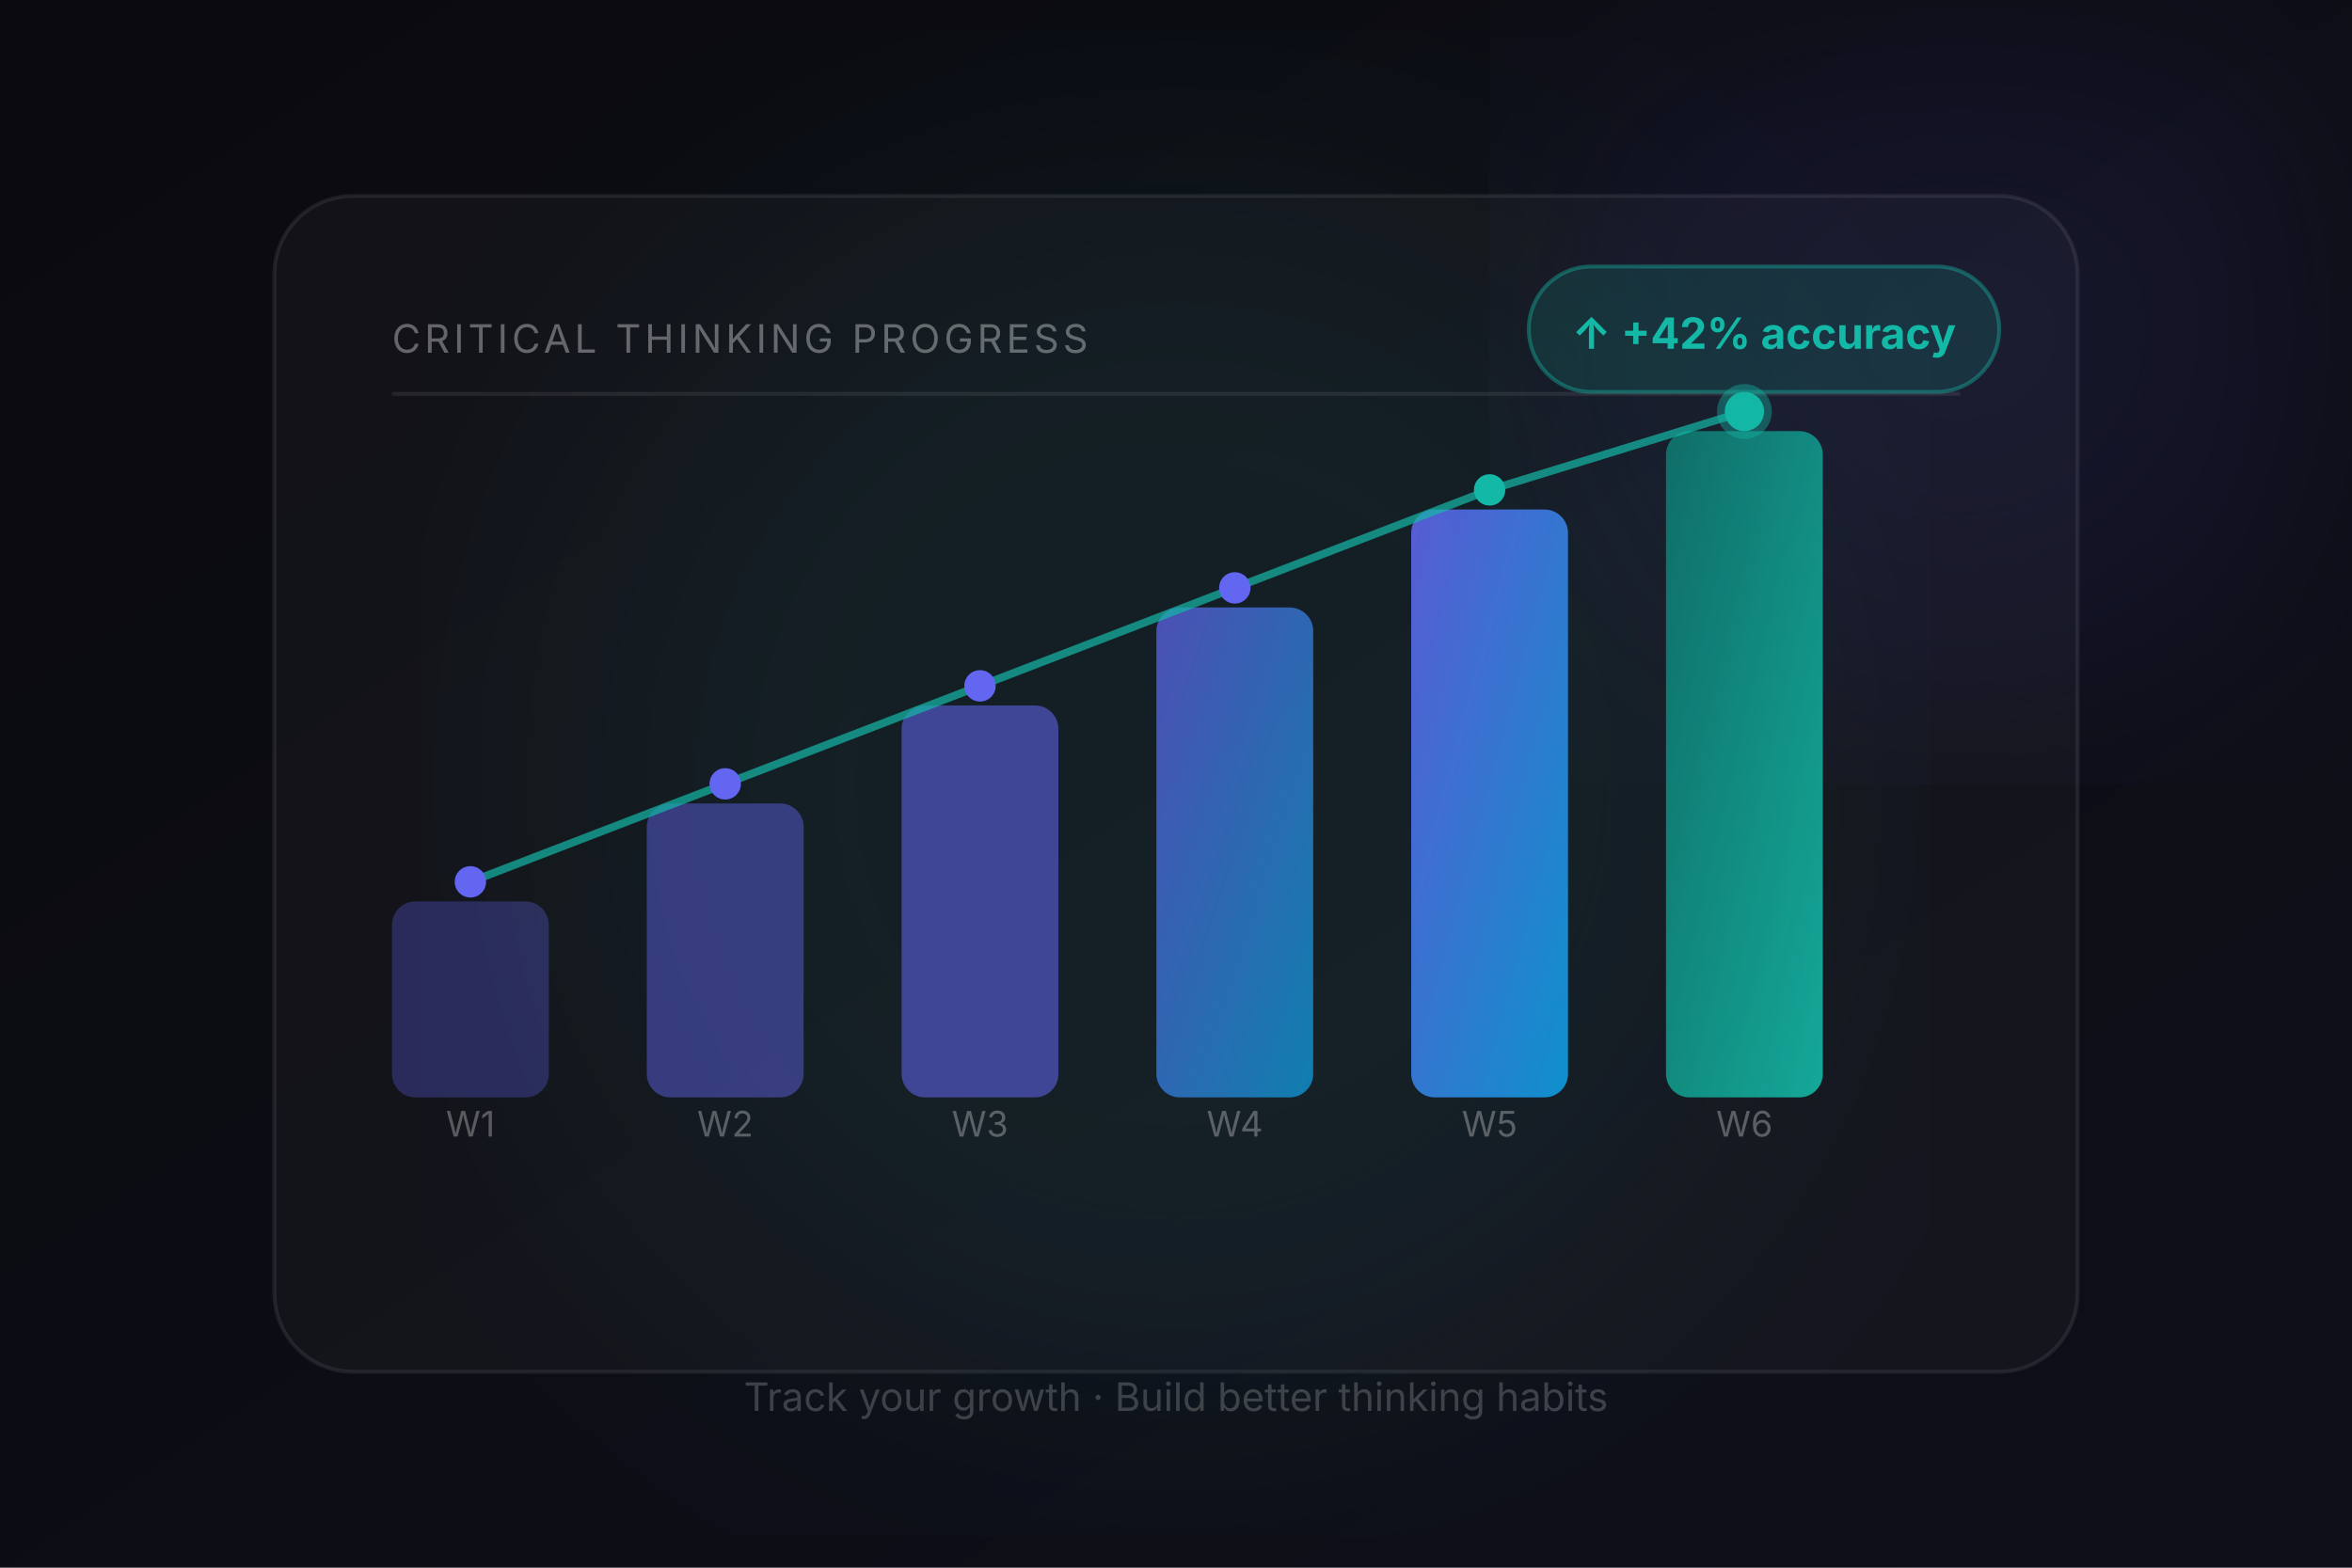
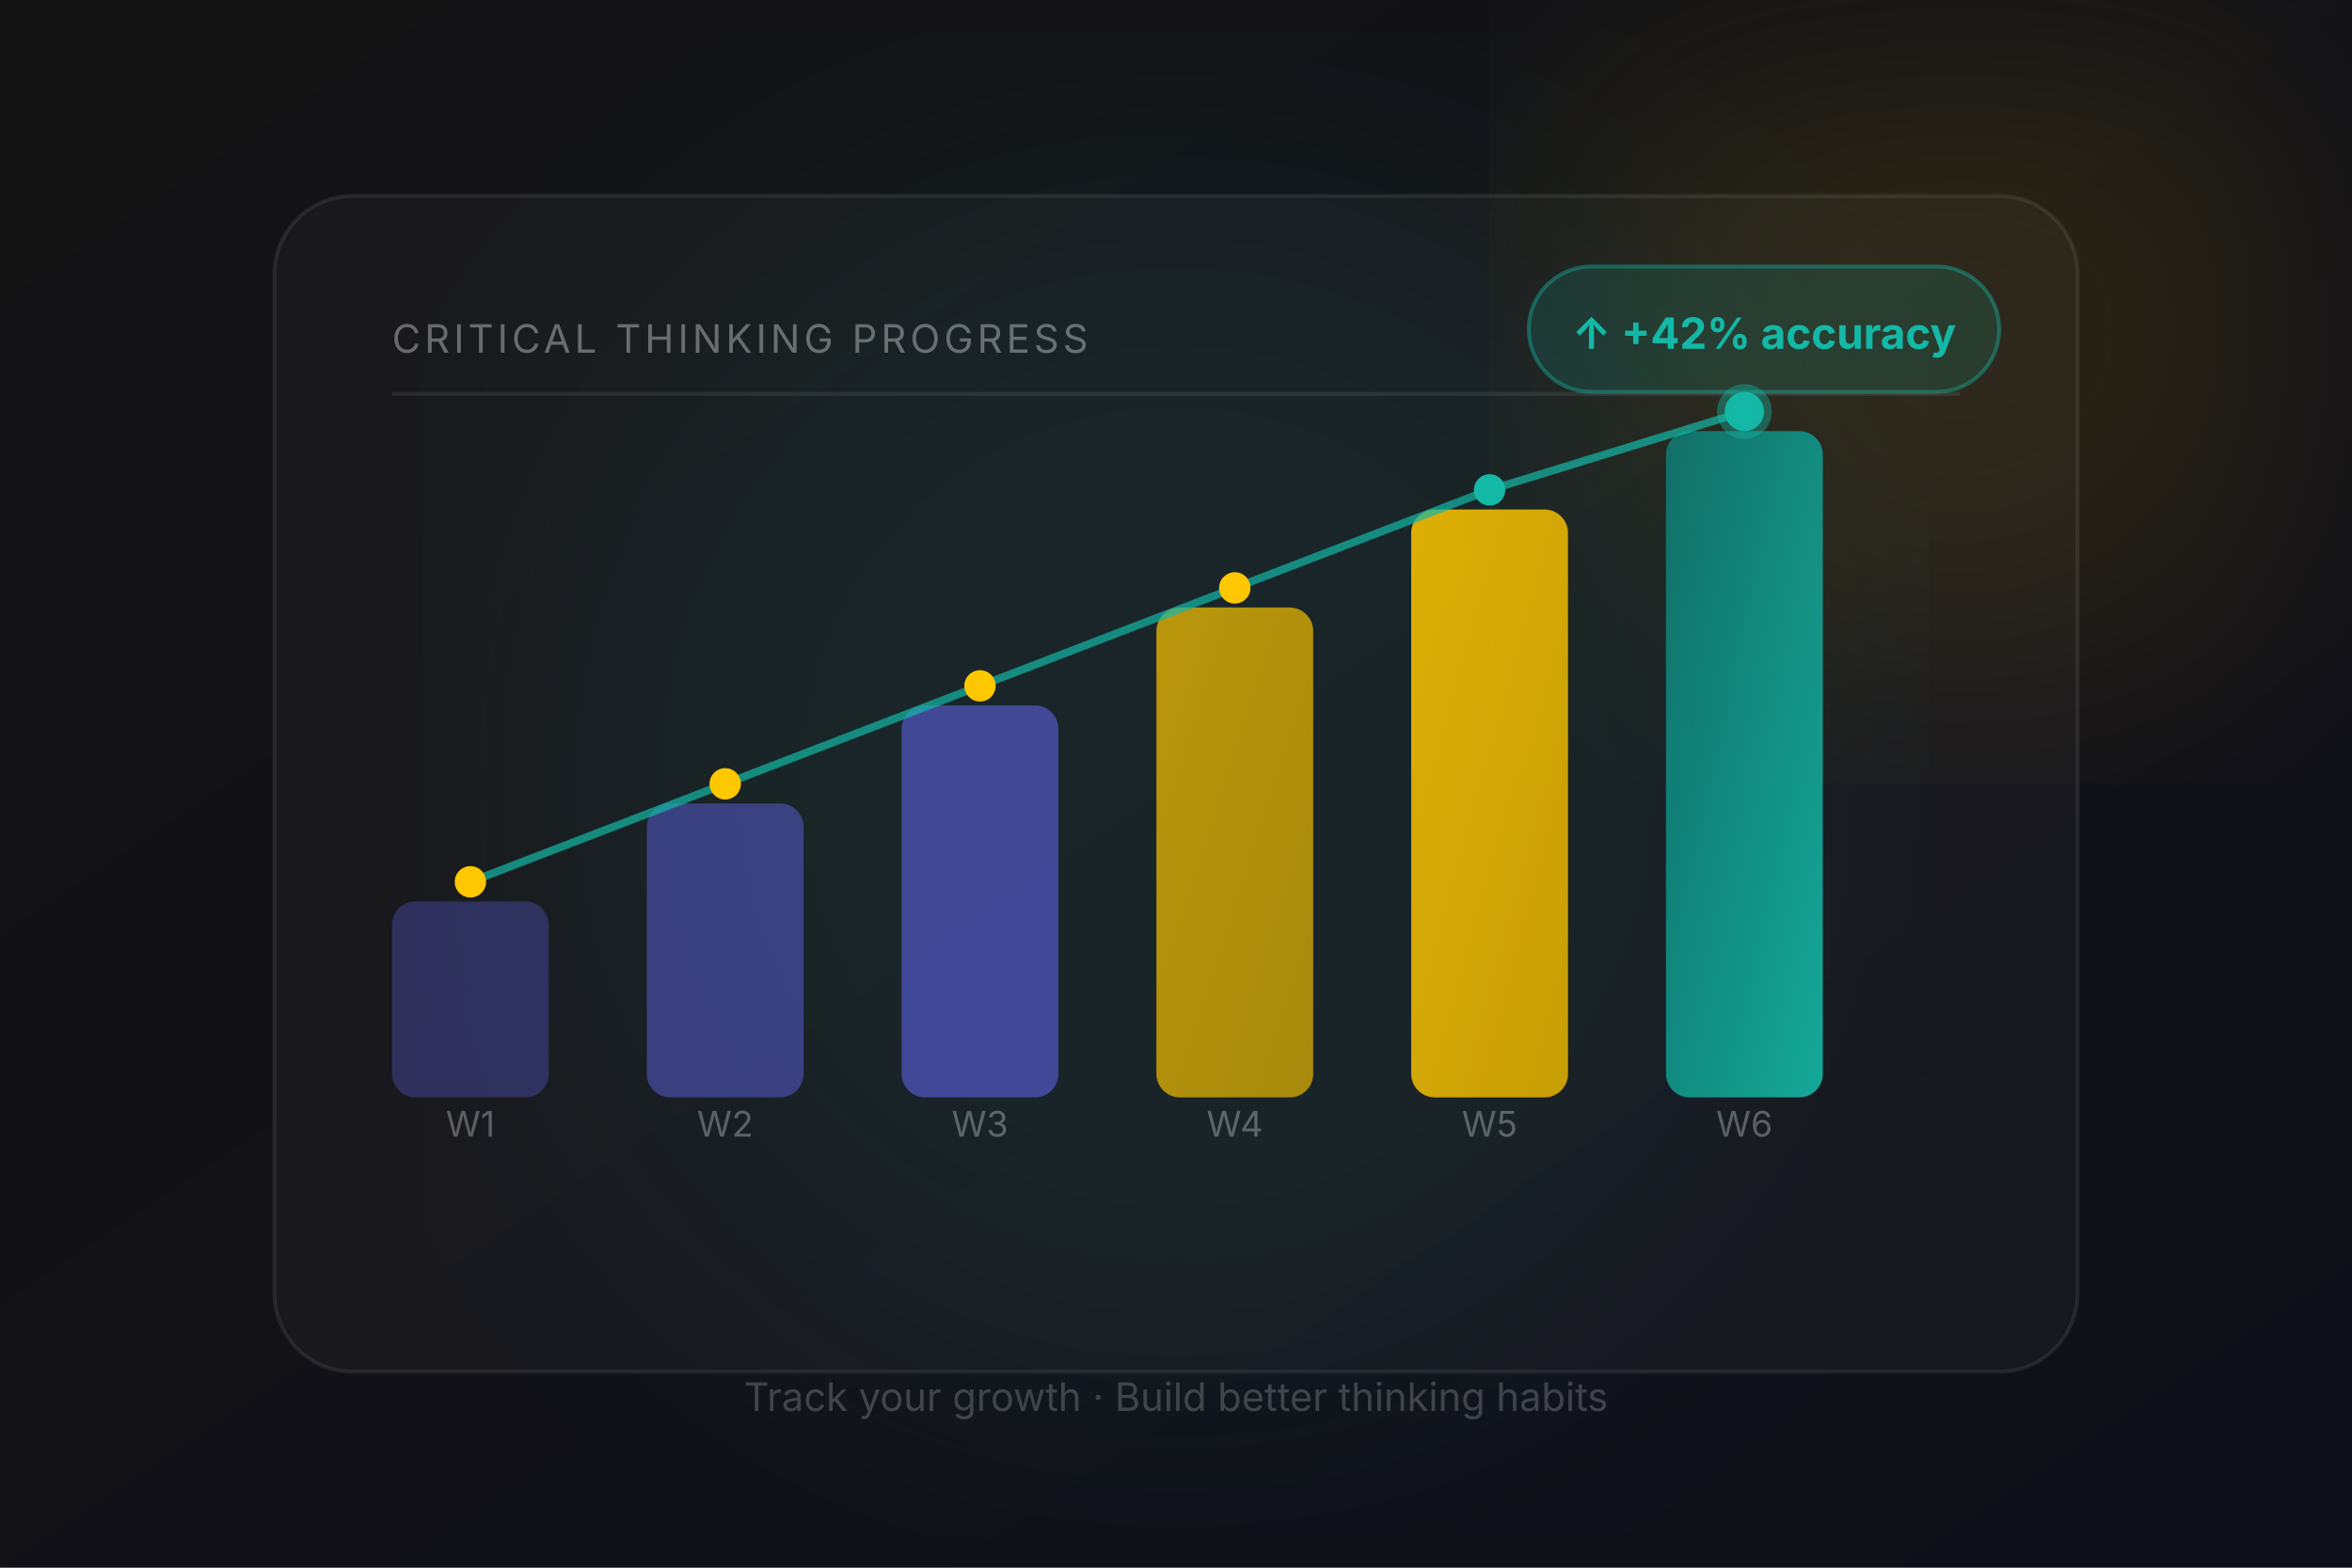
<svg xmlns="http://www.w3.org/2000/svg" viewBox="0 0 600 400" width="600" height="400">
  <defs>
    <linearGradient id="bg" x1="0%" y1="0%" x2="100%" y2="100%">
-       <stop offset="0%" style="stop-color:#0a0a0f" />
+       <stop offset="0%" style="stop-color:#141414" />
      <stop offset="100%" style="stop-color:#0f0f1a" />
    </linearGradient>
    <linearGradient id="teal" x1="0%" y1="0%" x2="100%" y2="100%">
      <stop offset="0%" style="stop-color:#0F766E" />
      <stop offset="100%" style="stop-color:#14B8A6" />
    </linearGradient>
    <linearGradient id="purple" x1="0%" y1="0%" x2="100%" y2="100%">
-       <stop offset="0%" style="stop-color:#6366f1" />
-       <stop offset="100%" style="stop-color:#0ea5e9" />
+       <stop offset="0%" style="stop-color:#FFC700" />
+       <stop offset="100%" style="stop-color:#E6B400" />
    </linearGradient>
    <filter id="blur1">
      <feGaussianBlur stdDeviation="40" />
    </filter>
  </defs>
  <rect width="600" height="400" fill="url(#bg)" />
  <circle cx="300" cy="200" r="160" fill="#14B8A6" opacity="0.08" filter="url(#blur1)" />
-   <circle cx="500" cy="80" r="100" fill="#6366f1" opacity="0.1" filter="url(#blur1)" />
+   <circle cx="500" cy="80" r="100" fill="#FFC700" opacity="0.1" filter="url(#blur1)" />
  <rect x="70" y="50" width="460" height="300" rx="20" fill="rgba(255,255,255,0.03)" stroke="rgba(255,255,255,0.08)" stroke-width="1" />
  <text x="100" y="90" font-family="Inter,sans-serif" font-size="10" fill="rgba(255,255,255,0.35)" letter-spacing="1">CRITICAL THINKING PROGRESS</text>
  <rect x="100" y="100" width="400" height="1" fill="rgba(255,255,255,0.08)" />
  <text x="120" y="290" font-family="Inter,sans-serif" font-size="9" fill="rgba(255,255,255,0.3)" text-anchor="middle">W1</text>
  <text x="185" y="290" font-family="Inter,sans-serif" font-size="9" fill="rgba(255,255,255,0.3)" text-anchor="middle">W2</text>
  <text x="250" y="290" font-family="Inter,sans-serif" font-size="9" fill="rgba(255,255,255,0.3)" text-anchor="middle">W3</text>
  <text x="315" y="290" font-family="Inter,sans-serif" font-size="9" fill="rgba(255,255,255,0.3)" text-anchor="middle">W4</text>
  <text x="380" y="290" font-family="Inter,sans-serif" font-size="9" fill="rgba(255,255,255,0.3)" text-anchor="middle">W5</text>
  <text x="445" y="290" font-family="Inter,sans-serif" font-size="9" fill="rgba(255,255,255,0.3)" text-anchor="middle">W6</text>
  <rect x="100" y="230" width="40" height="50" rx="6" fill="rgba(99,102,241,0.3)" />
  <rect x="165" y="205" width="40" height="75" rx="6" fill="rgba(99,102,241,0.45)" />
  <rect x="230" y="180" width="40" height="100" rx="6" fill="rgba(99,102,241,0.55)" />
  <rect x="295" y="155" width="40" height="125" rx="6" fill="url(#purple)" opacity="0.7" />
  <rect x="360" y="130" width="40" height="150" rx="6" fill="url(#purple)" opacity="0.85" />
  <rect x="425" y="110" width="40" height="170" rx="6" fill="url(#teal)" opacity="0.9" />
  <polyline points="120,225 185,200 250,175 315,150 380,125 445,105" fill="none" stroke="#14B8A6" stroke-width="2" stroke-dasharray="0" opacity="0.7" />
-   <circle cx="120" cy="225" r="4" fill="#6366f1" />
-   <circle cx="185" cy="200" r="4" fill="#6366f1" />
-   <circle cx="250" cy="175" r="4" fill="#6366f1" />
-   <circle cx="315" cy="150" r="4" fill="#6366f1" />
+   <circle cx="120" cy="225" r="4" fill="#FFC700" />
+   <circle cx="185" cy="200" r="4" fill="#FFC700" />
+   <circle cx="250" cy="175" r="4" fill="#FFC700" />
+   <circle cx="315" cy="150" r="4" fill="#FFC700" />
  <circle cx="380" cy="125" r="4" fill="#14B8A6" />
  <circle cx="445" cy="105" r="5" fill="#14B8A6" stroke="rgba(20,184,166,0.4)" stroke-width="4" />
  <rect x="390" y="68" width="120" height="32" rx="16" fill="rgba(20,184,166,0.15)" stroke="rgba(20,184,166,0.4)" stroke-width="1" />
  <text x="450" y="89" font-family="Inter,sans-serif" font-size="11" fill="#14B8A6" text-anchor="middle" font-weight="700">↑ +42% accuracy</text>
  <text x="300" y="360" font-family="Inter,sans-serif" font-size="10" fill="rgba(255,255,255,0.2)" text-anchor="middle">Track your growth · Build better thinking habits</text>
</svg>
